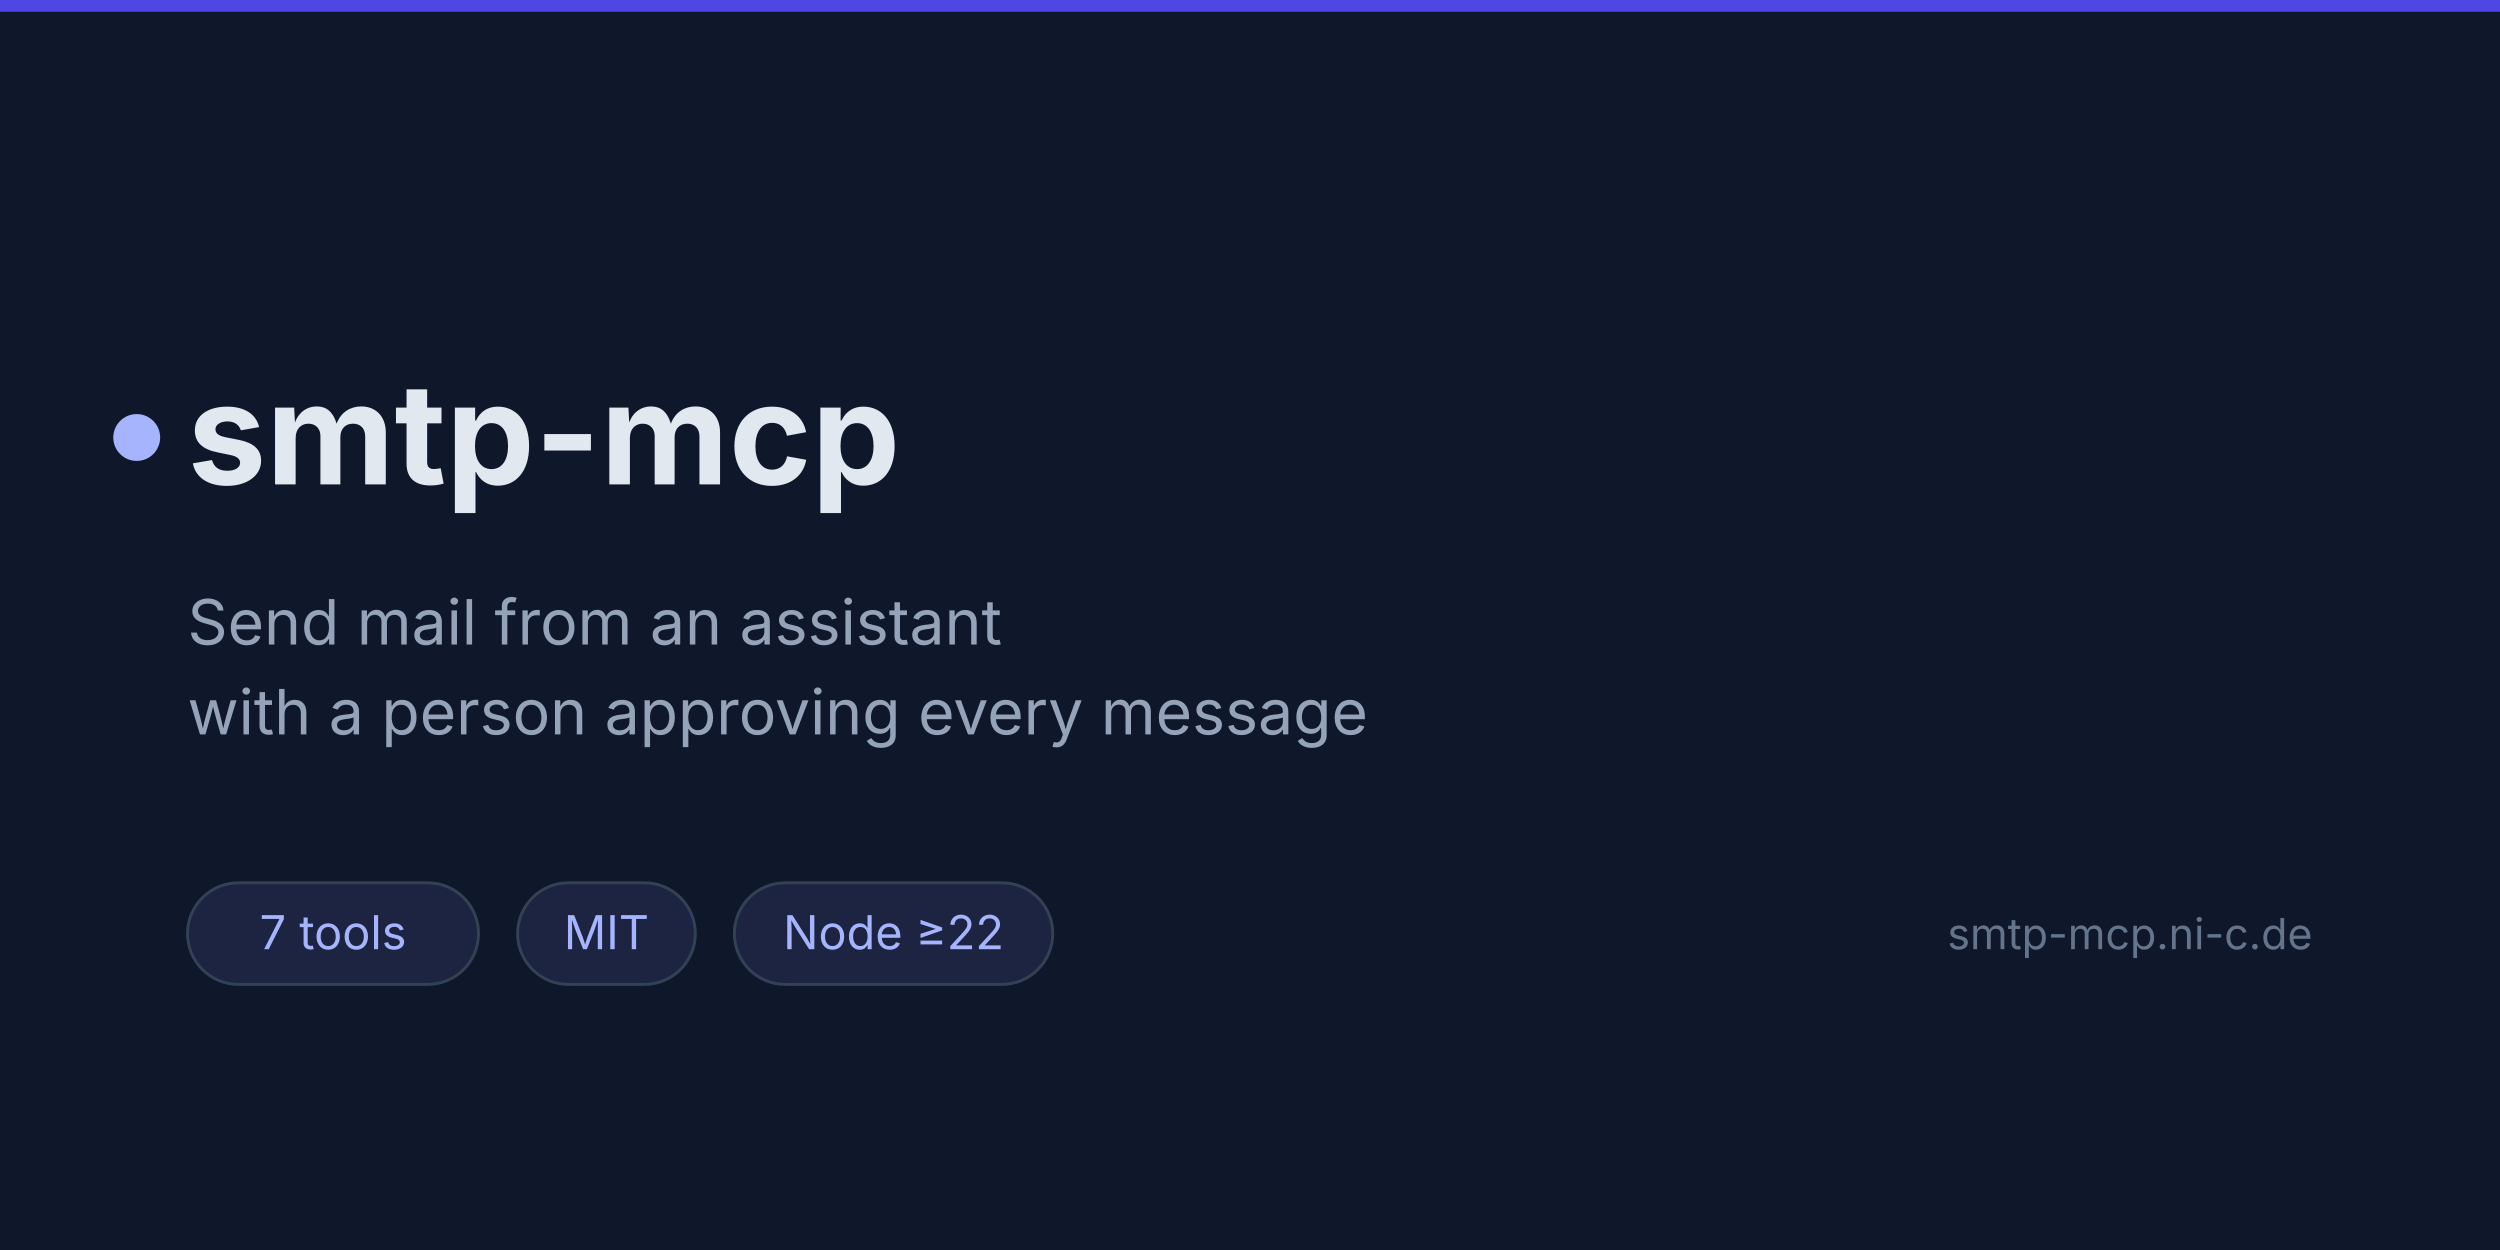
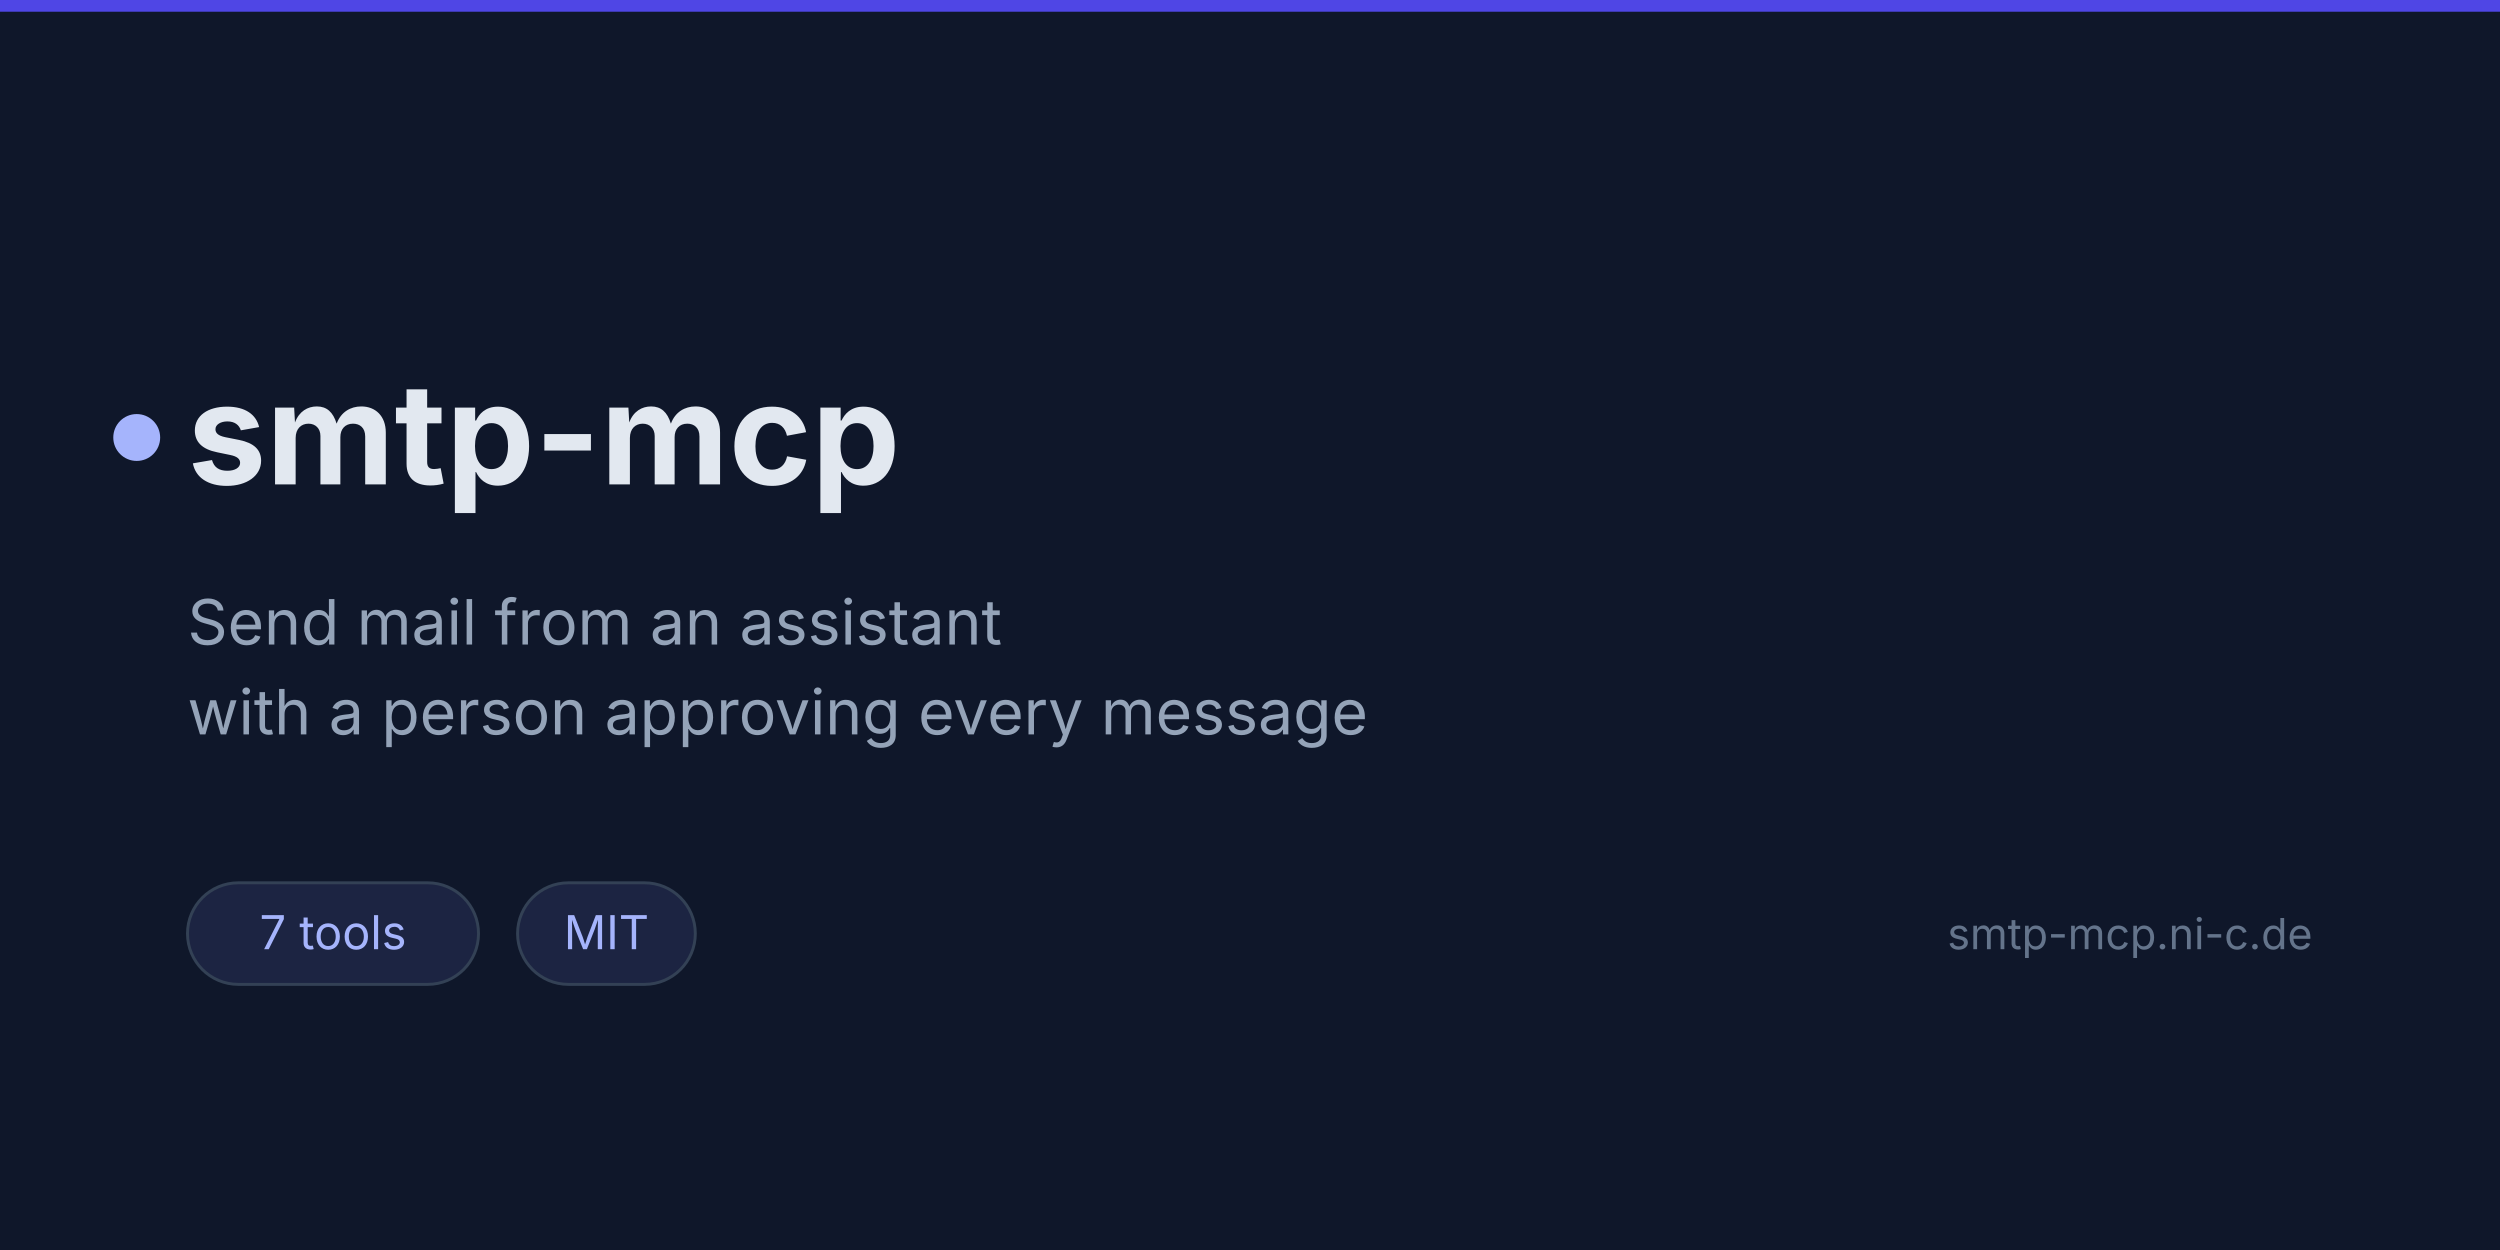
<svg xmlns="http://www.w3.org/2000/svg" viewBox="0 0 1280 640" width="1280" height="640">
  <style>
    text { font-family: Inter, "Fira Sans", "DejaVu Sans", sans-serif; }
    .title { font-size: 72px; font-weight: 700; fill: #e2e8f0; }
    .tagline { font-size: 32px; fill: #94a3b8; }
    .pill { fill: rgba(129, 140, 248, 0.12); stroke: #334155; stroke-width: 1.5; }
    .pill-label { font-size: 24px; fill: #a5b4fc; }
    .site { font-size: 22px; fill: #64748b; }
  </style>
  <rect x="0" y="0" width="1280" height="640" fill="#0f172a" />
  <rect x="0" y="0" width="1280" height="6" fill="#4f46e5" />
  <circle cx="70" cy="224" r="12" fill="#a5b4fc" />
  <text class="title" x="96" y="248">smtp-mcp</text>
  <text class="tagline" x="96" y="330">Send mail from an assistant</text>
  <text class="tagline" x="96" y="376">with a person approving every message</text>
  <rect class="pill" x="96" y="452" width="149" height="52" rx="26" />
  <text class="pill-label" x="170.5" y="486" text-anchor="middle">7 tools</text>
  <rect class="pill" x="265" y="452" width="91" height="52" rx="26" />
  <text class="pill-label" x="310.5" y="486" text-anchor="middle">MIT</text>
-   <rect class="pill" x="376" y="452" width="163" height="52" rx="26" />
-   <text class="pill-label" x="457.5" y="486" text-anchor="middle">Node ≥22</text>
  <text class="site" x="1184" y="486" text-anchor="end">smtp-mcp.ni-c.de</text>
</svg>
